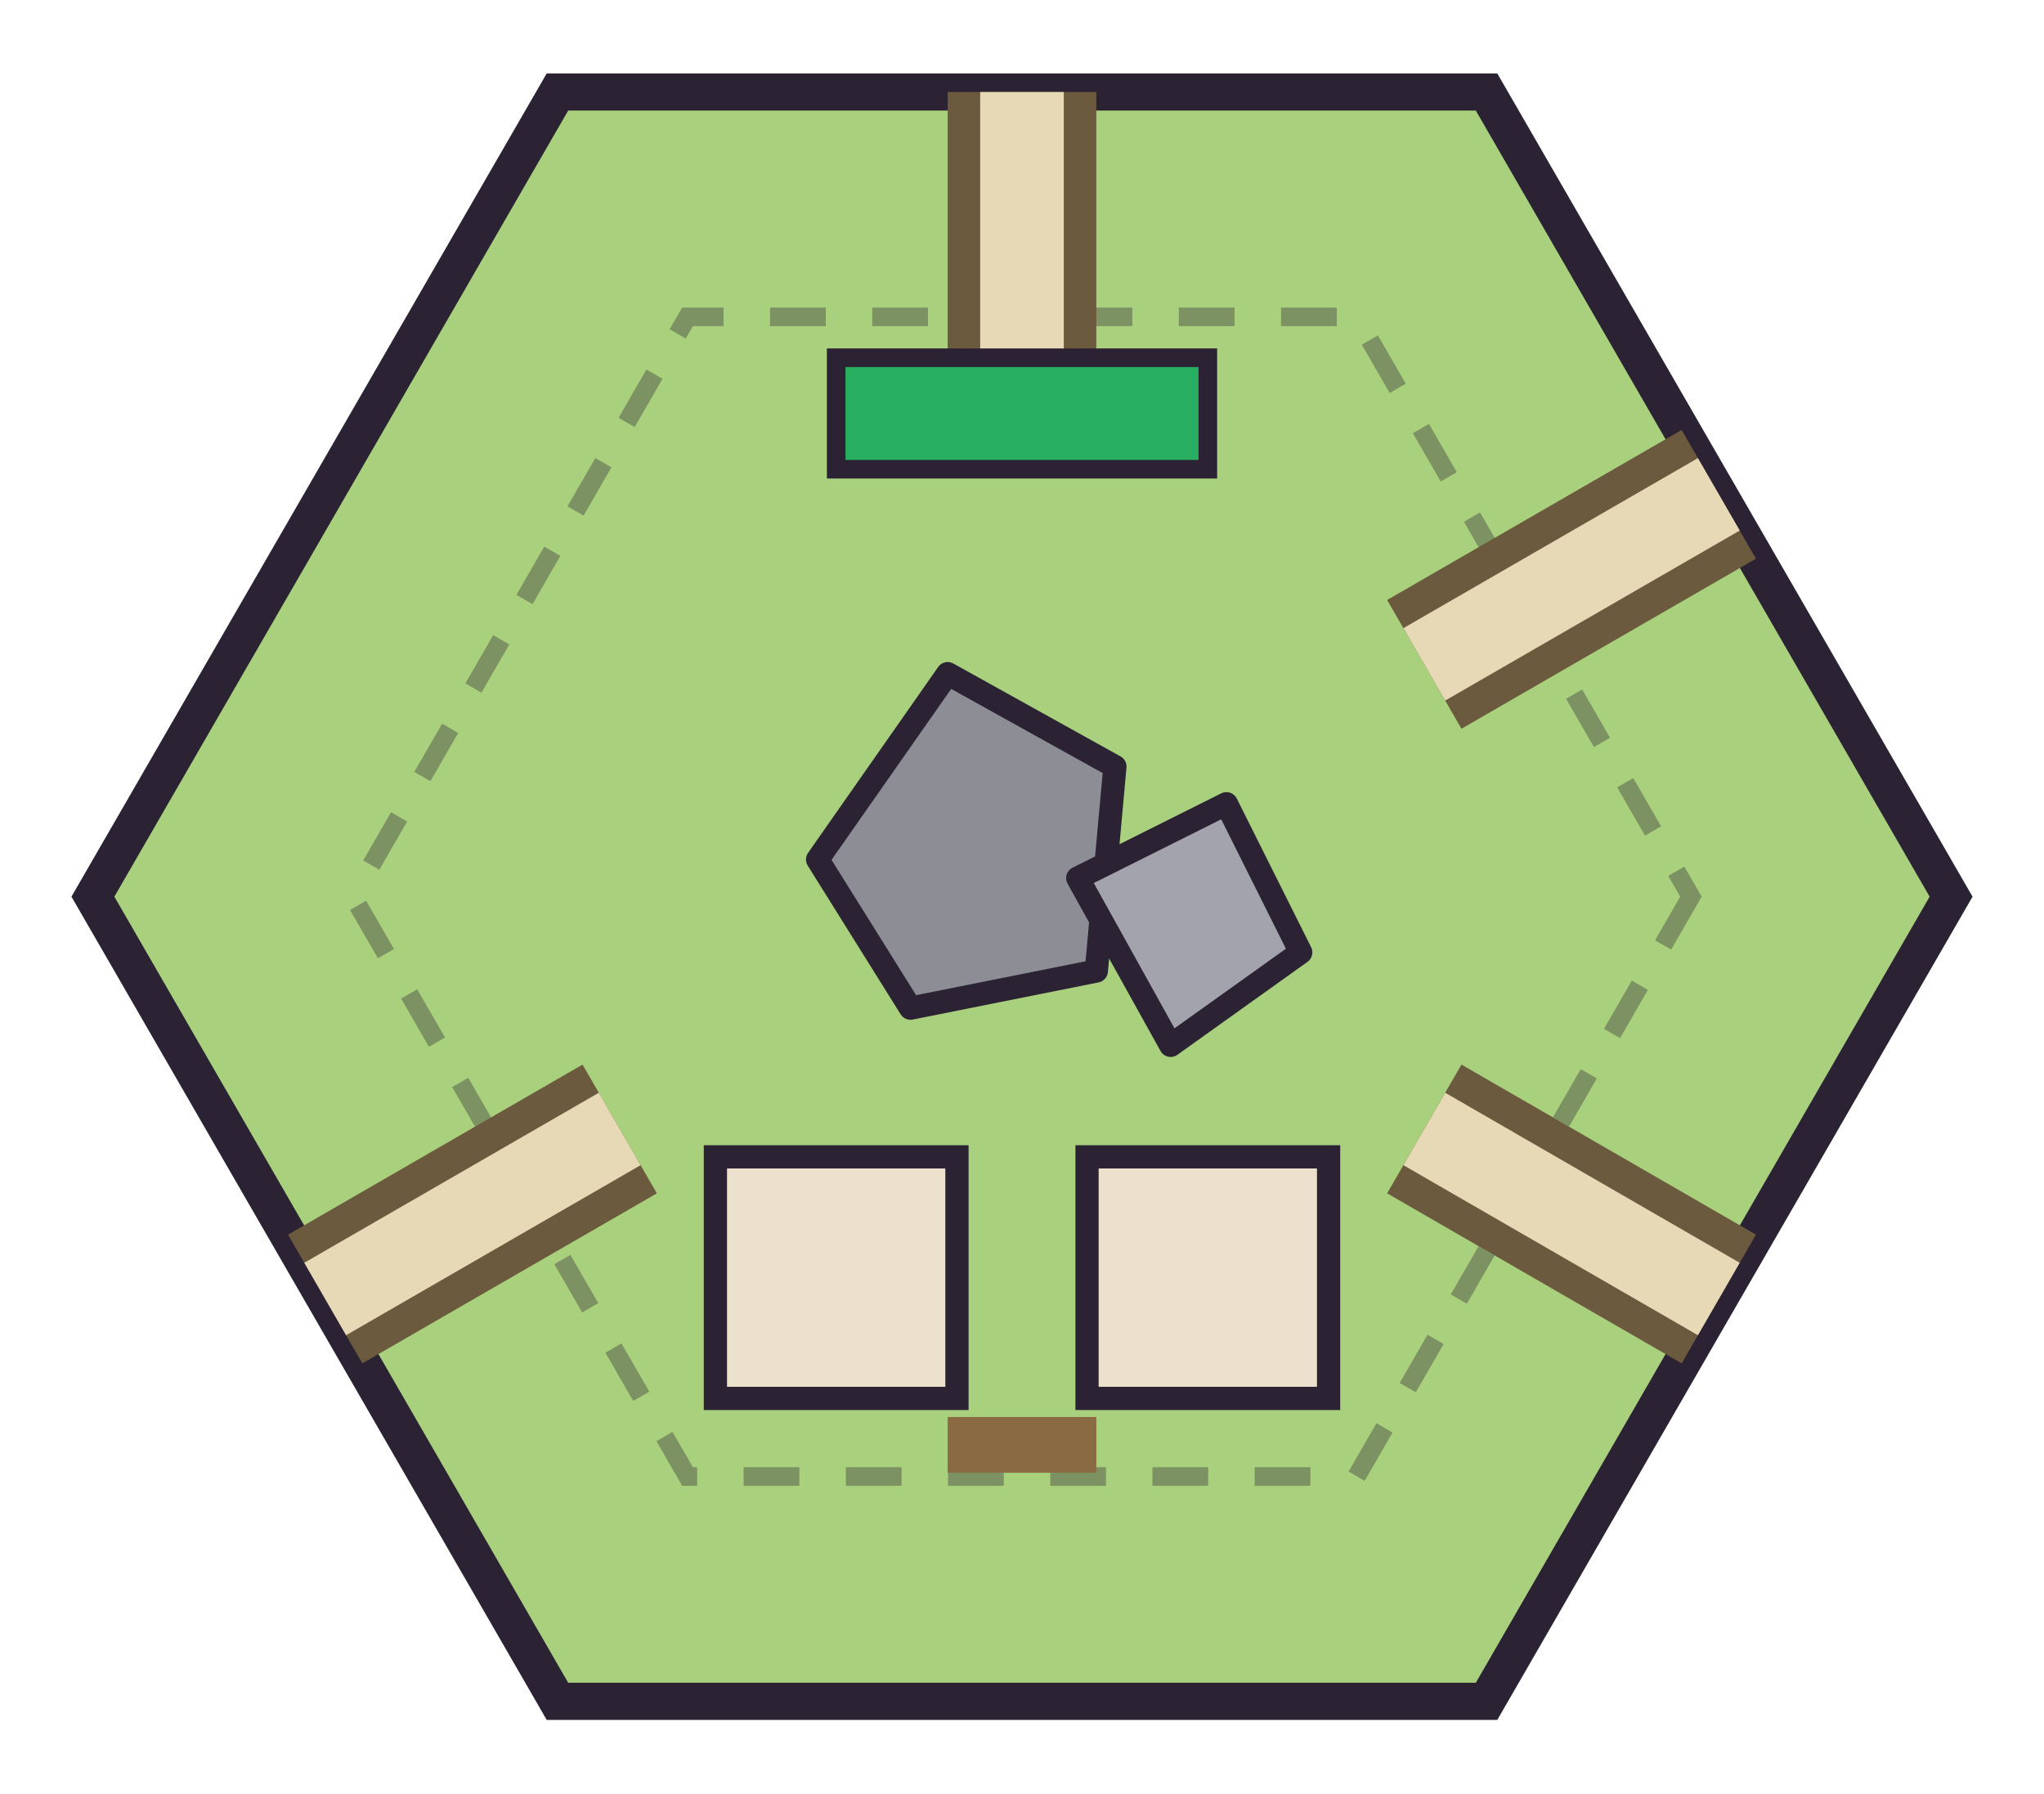
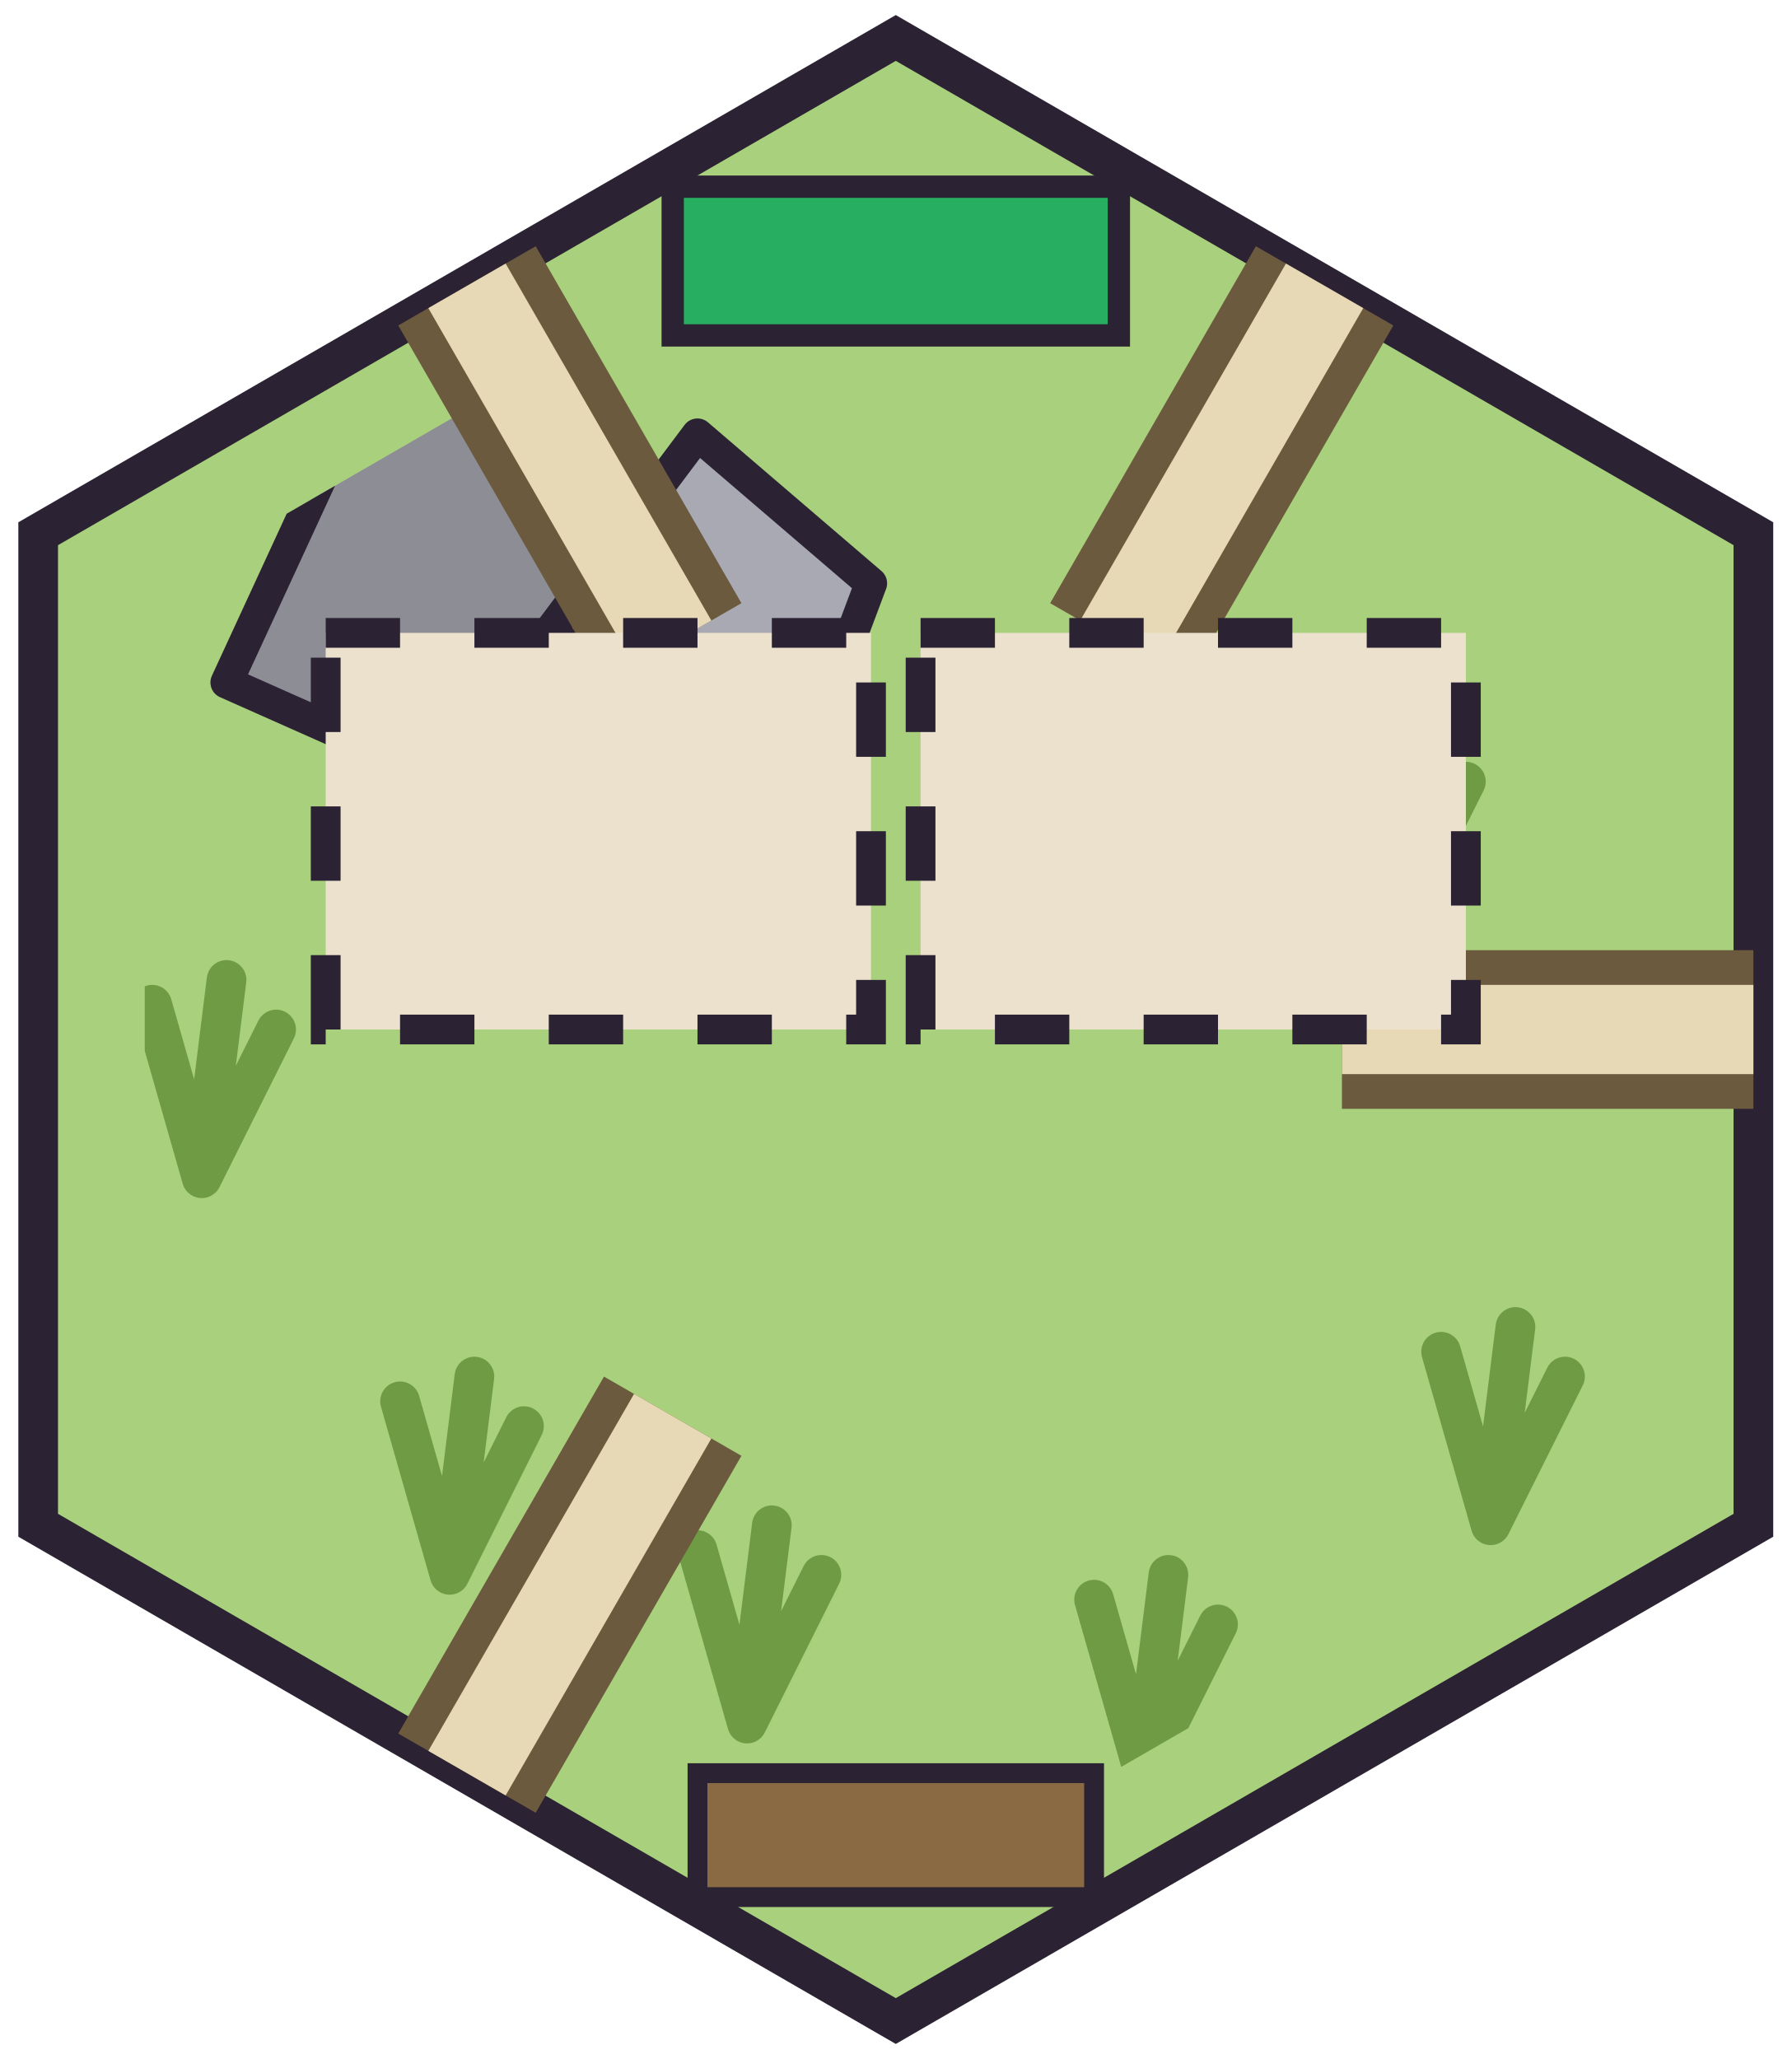
- <svg xmlns="http://www.w3.org/2000/svg" viewBox="0 0 220 193" width="220" height="193" font-family="DejaVu Sans, Arial, sans-serif">
-   <polygon id="tile" points="210.0,96.5 160.0,183.1 60.0,183.1 10.0,96.5 60.0,9.9 160.0,9.9" fill="#a9d07c" stroke="#2b2233" stroke-width="4" />
-   <g id="art-slot">
-     <polygon points="182.0,96.5 146.0,158.9 74.0,158.9 38.0,96.5 74.0,34.1 146.0,34.1" fill="none" stroke="#2b2233" stroke-opacity="0.35" stroke-width="2" stroke-dasharray="6 5" />
+ <svg xmlns="http://www.w3.org/2000/svg" viewBox="-36.14 -41.50 72.28 83.00" width="181" height="208" font-family="DejaVu Sans, Arial, sans-serif">
+   <polygon points="34.6,20.0 0.0,40.0 -34.6,20.0 -34.6,-20.0 -0.0,-40.0 34.6,-20.0" fill="#a9d07c" stroke="#2b2233" stroke-width="1.6" />
+   <clipPath id="c_iron">
+     <polygon points="30.3,17.5 0.0,35.0 -30.3,17.5 -30.3,-17.5 -0.0,-35.0 30.3,-17.5" />
+   </clipPath>
+   <g clip-path="url(#c_iron)">
+     <path d="M-18 22 l-2 -7 M-18 22 l1 -8 M-18 22 l3 -6" stroke="#6f9b45" stroke-width="1.6" fill="none" stroke-linecap="round" />
+     <path d="M-6 28 l-2 -7 M-6 28 l1 -8 M-6 28 l3 -6" stroke="#6f9b45" stroke-width="1.6" fill="none" stroke-linecap="round" />
+     <path d="M10 30 l-2 -7 M10 30 l1 -8 M10 30 l3 -6" stroke="#6f9b45" stroke-width="1.6" fill="none" stroke-linecap="round" />
+     <path d="M24 20 l-2 -7 M24 20 l1 -8 M24 20 l3 -6" stroke="#6f9b45" stroke-width="1.6" fill="none" stroke-linecap="round" />
+     <path d="M20 -4 l-2 -7 M20 -4 l1 -8 M20 -4 l3 -6" stroke="#6f9b45" stroke-width="1.6" fill="none" stroke-linecap="round" />
+     <path d="M-28 6 l-2 -7 M-28 6 l1 -8 M-28 6 l3 -6" stroke="#6f9b45" stroke-width="1.6" fill="none" stroke-linecap="round" />
+     <g stroke="#2b2233" stroke-width="1.3" stroke-linejoin="round">
+       <polygon points="-27,-14 -21,-27 -12,-24 -11,-14 -18,-10" fill="#8d8d96" />
+       <polygon points="-14,-16 -8,-24 -1,-18 -4,-10" fill="#a9a9b3" />
+     </g>
  </g>
-   <line x1="185.0" y1="139.8" x2="153.3" y2="121.5" stroke="#6b5a3e" stroke-width="16" stroke-linecap="butt" />
-   <line x1="185.0" y1="139.8" x2="153.3" y2="121.5" stroke="#e7d9b5" stroke-width="9" stroke-linecap="butt" />
-   <line x1="185.0" y1="53.2" x2="153.3" y2="71.5" stroke="#6b5a3e" stroke-width="16" stroke-linecap="butt" />
-   <line x1="185.0" y1="53.2" x2="153.3" y2="71.5" stroke="#e7d9b5" stroke-width="9" stroke-linecap="butt" />
-   <line x1="110.0" y1="9.9" x2="110.0" y2="46.5" stroke="#6b5a3e" stroke-width="16" stroke-linecap="butt" />
-   <line x1="110.0" y1="9.9" x2="110.0" y2="46.5" stroke="#e7d9b5" stroke-width="9" stroke-linecap="butt" />
-   <line x1="35.0" y1="139.8" x2="66.7" y2="121.5" stroke="#6b5a3e" stroke-width="16" stroke-linecap="butt" />
-   <line x1="35.0" y1="139.8" x2="66.7" y2="121.5" stroke="#e7d9b5" stroke-width="9" stroke-linecap="butt" />
-   <g stroke="#2b2233" stroke-width="2.5" stroke-linejoin="round">
-     <polygon points="88.0,92.5 102.0,72.5 120.0,82.5 118.0,104.5 98.0,108.5" fill="#8d8d96" />
-     <polygon points="116.0,94.5 132.0,86.5 140.0,102.5 126.0,112.5" fill="#a3a3ad" />
-   </g>
-   <rect x="77.0" y="124.5" width="26" height="26" fill="#ebe1cd" stroke="#2b2233" stroke-width="2.5" />
-   <rect x="117.0" y="124.5" width="26" height="26" fill="#ebe1cd" stroke="#2b2233" stroke-width="2.5" />
-   <rect x="102.0" y="152.5" width="16" height="6" fill="#8a6a42" />
-   <rect x="90.0" y="38.5" width="40" height="12" fill="#27ae60" stroke="#2b2233" stroke-width="2" />
+   <line x1="34.6" y1="0.0" x2="18.0" y2="0.0" stroke="#6b5a3e" stroke-width="6.4" />
+   <line x1="34.6" y1="0.0" x2="18.0" y2="0.0" stroke="#e7d9b5" stroke-width="3.6" />
+   <line x1="17.3" y1="-30.0" x2="9.0" y2="-15.6" stroke="#6b5a3e" stroke-width="6.4" />
+   <line x1="17.3" y1="-30.0" x2="9.0" y2="-15.6" stroke="#e7d9b5" stroke-width="3.6" />
+   <line x1="-17.3" y1="-30.0" x2="-9.0" y2="-15.6" stroke="#6b5a3e" stroke-width="6.4" />
+   <line x1="-17.3" y1="-30.0" x2="-9.0" y2="-15.6" stroke="#e7d9b5" stroke-width="3.6" />
+   <line x1="-17.3" y1="30.0" x2="-9.0" y2="15.6" stroke="#6b5a3e" stroke-width="6.4" />
+   <line x1="-17.3" y1="30.0" x2="-9.0" y2="15.6" stroke="#e7d9b5" stroke-width="3.6" />
+   <rect x="-23" y="-16" width="22" height="16" fill="#ebe1cd" stroke="#2b2233" stroke-width="1.2" stroke-dasharray="3" />
+   <rect x="1" y="-16" width="22" height="16" fill="#ebe1cd" stroke="#2b2233" stroke-width="1.2" stroke-dasharray="3" />
+   <rect x="-9" y="-34" width="18" height="6" fill="#27ae60" stroke="#2b2233" stroke-width="0.9" />
+   <rect x="-8" y="30" width="16" height="5" fill="#8a6a42" stroke="#2b2233" stroke-width="0.8" />
</svg>
